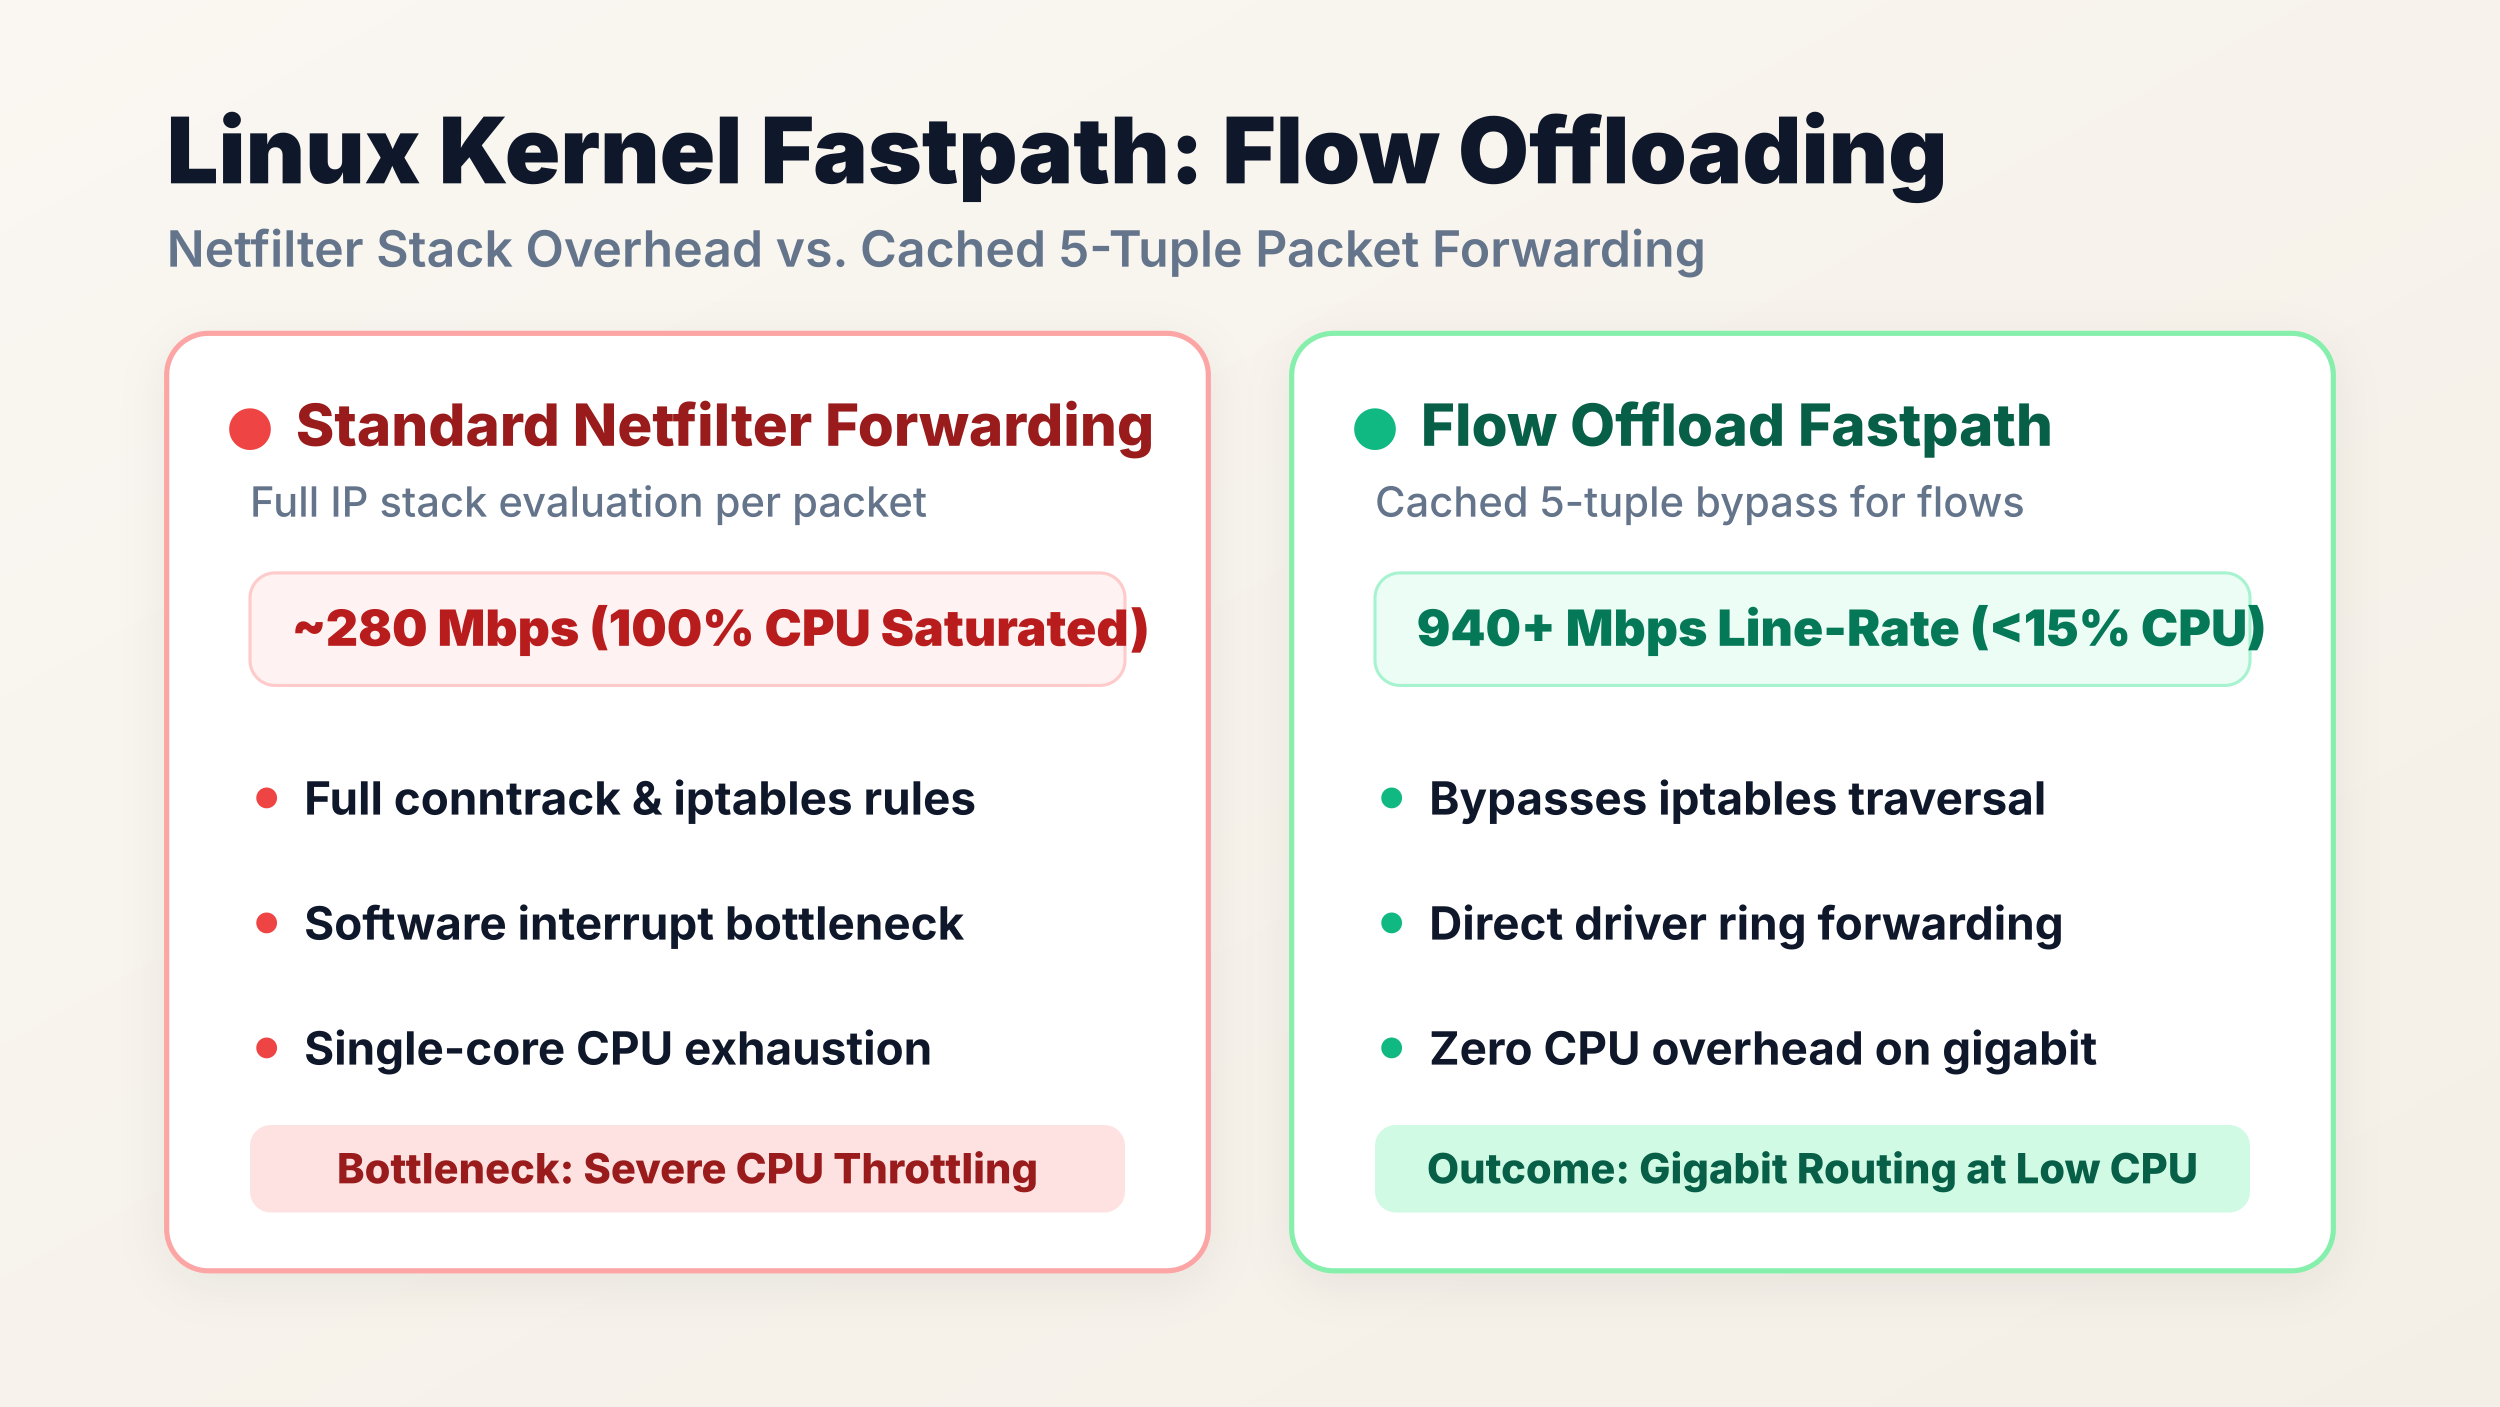
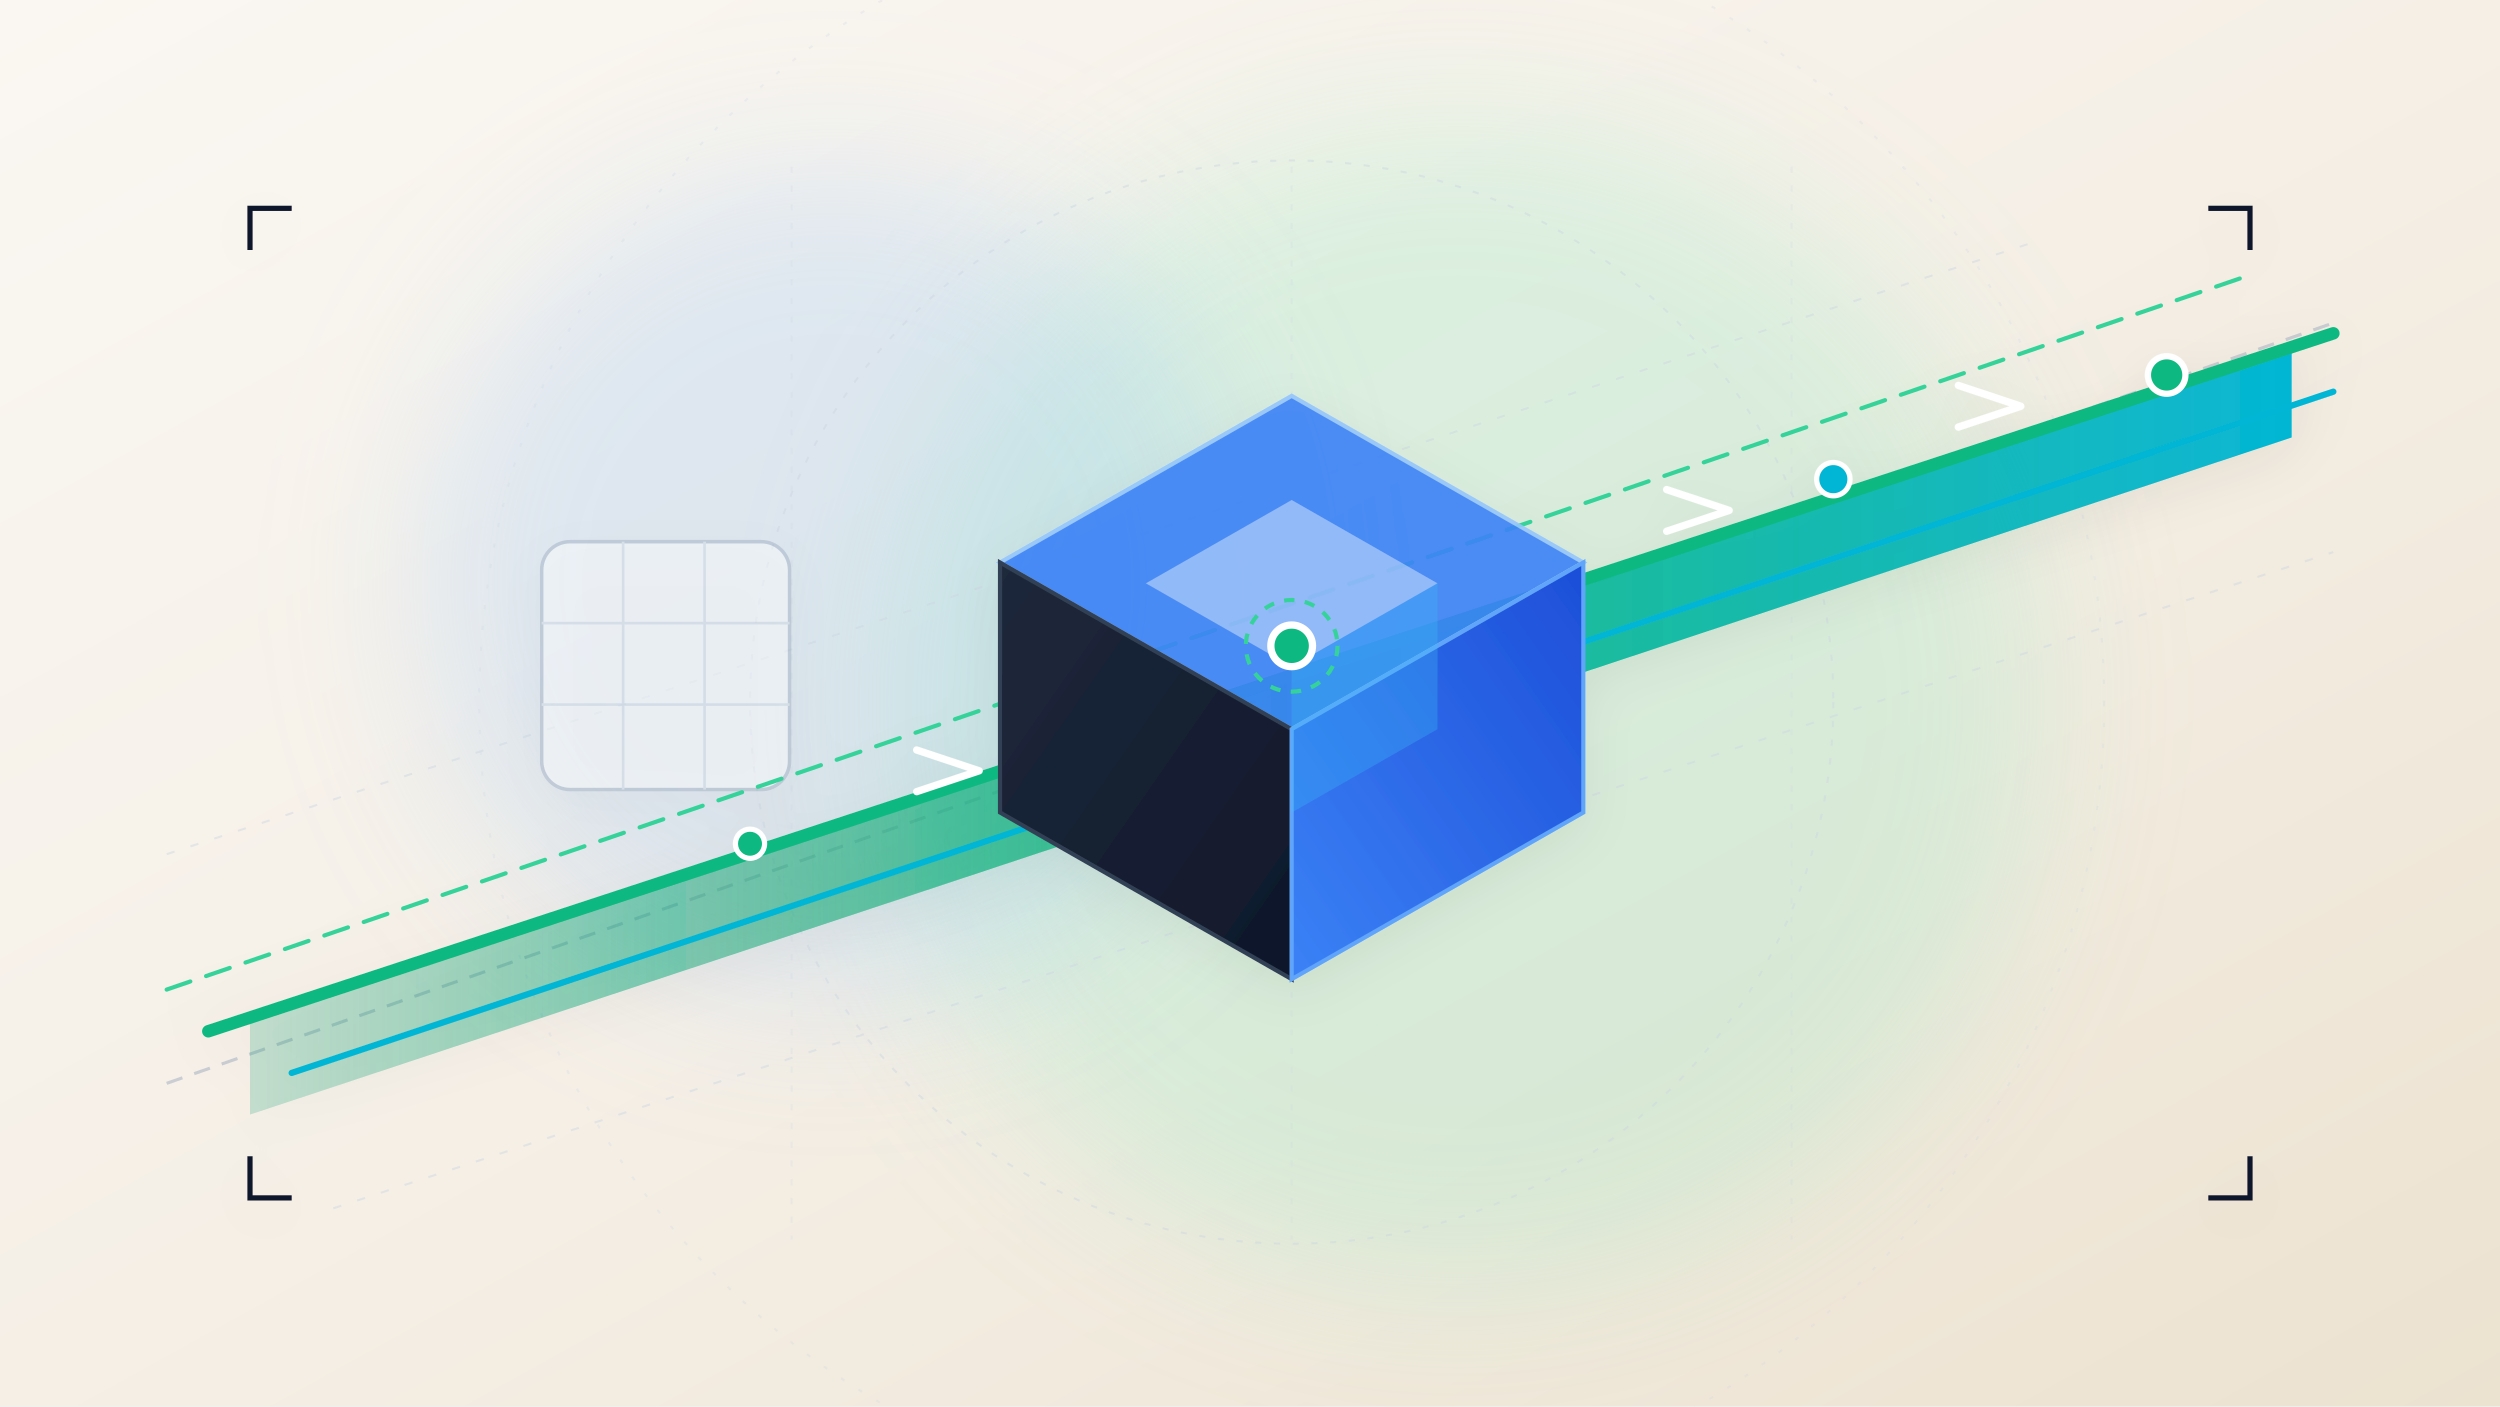
<svg xmlns="http://www.w3.org/2000/svg" viewBox="0 0 1200 675" width="1200" height="675">
  <defs>
-     <linearGradient id="bg-cream-fo" x1="0%" y1="0%" x2="100%" y2="100%">
+     <linearGradient id="bgGradFo" x1="0%" y1="0%" x2="100%" y2="100%">
      <stop offset="0%" stop-color="#FAF7F2" />
-       <stop offset="100%" stop-color="#F4EFE6" />
+       <stop offset="50%" stop-color="#F5EFE6" />
+       <stop offset="100%" stop-color="#ECE2D0" />
    </linearGradient>
-     <filter id="cardShadow" x="-10%" y="-10%" width="125%" height="125%">
+     <linearGradient id="fastpathBeam" x1="0%" y1="0%" x2="100%" y2="0%">
+       <stop offset="0%" stop-color="#059669" stop-opacity="0.2" />
+       <stop offset="50%" stop-color="#10B981" stop-opacity="0.9" />
+       <stop offset="100%" stop-color="#06B6D4" stop-opacity="1" />
+     </linearGradient>
+     <linearGradient id="prismFo1" x1="0%" y1="0%" x2="100%" y2="100%">
+       <stop offset="0%" stop-color="#1E293B" />
+       <stop offset="100%" stop-color="#0F172A" />
+     </linearGradient>
+     <linearGradient id="prismFo2" x1="0%" y1="100%" x2="100%" y2="0%">
+       <stop offset="0%" stop-color="#3B82F6" />
+       <stop offset="100%" stop-color="#1D4ED8" />
+     </linearGradient>
+     <filter id="foShadow" x="-20%" y="-20%" width="150%" height="150%">
+       <feDropShadow dx="0" dy="24" stdDeviation="30" flood-color="#0f172a" flood-opacity="0.12" />
      <feDropShadow dx="0" dy="6" stdDeviation="12" flood-color="#0f172a" flood-opacity="0.06" />
    </filter>
+     <filter id="softGlowFo" x="-30%" y="-30%" width="160%" height="160%">
+       <feGaussianBlur stdDeviation="35" result="blur" />
+     </filter>
  </defs>
-   <rect width="1200" height="675" fill="url(#bg-cream-fo)" />
-   <g transform="translate(80, 50)">
-     <text x="0" y="38" font-family="system-ui, -apple-system, sans-serif" font-weight="900" font-size="44" fill="#0f172a">Linux Kernel Fastpath: Flow Offloading</text>
-     <text x="0" y="78" font-family="system-ui, -apple-system, sans-serif" font-weight="600" font-size="24" fill="#64748b">Netfilter Stack Overhead vs. Cached 5-Tuple Packet Forwarding</text>
+   <rect width="1200" height="675" fill="url(#bgGradFo)" />
+   <circle cx="700" cy="337" r="280" fill="#6EE7B7" opacity="0.2" filter="url(#softGlowFo)" />
+   <circle cx="400" cy="280" r="200" fill="#93C5FD" opacity="0.25" filter="url(#softGlowFo)" />
+   <g opacity="0.45" stroke="#CBD5E1" stroke-width="1">
+     <line x1="80" y1="520" x2="1120" y2="155" stroke="#94A3B8" stroke-width="1.5" stroke-dasharray="8,6" />
+     <line x1="160" y1="580" x2="1120" y2="265" stroke-dasharray="4,8" />
+     <line x1="80" y1="410" x2="980" y2="115" stroke-dasharray="4,8" />
+     <circle cx="620" cy="337" r="260" fill="none" stroke-dasharray="3,6" />
+     <circle cx="620" cy="337" r="390" fill="none" stroke-dasharray="2,8" opacity="0.6" />
+     <line x1="380" y1="80" x2="380" y2="595" stroke-dasharray="3,6" opacity="0.5" />
+     <line x1="620" y1="80" x2="620" y2="595" stroke-dasharray="3,6" opacity="0.5" />
+     <line x1="860" y1="80" x2="860" y2="595" stroke-dasharray="3,6" opacity="0.5" />
  </g>
-   <g transform="translate(80, 160)">
-     <g transform="translate(0, 0)">
-       <rect x="0" y="0" width="500" height="450" rx="20" fill="#ffffff" stroke="#fca5a5" stroke-width="2.5" filter="url(#cardShadow)" />
-       <circle cx="40" cy="46" r="10" fill="#ef4444" />
-       <text x="62" y="54" font-family="system-ui, -apple-system, sans-serif" font-weight="800" font-size="28" fill="#991b1b">Standard Netfilter Forwarding</text>
-       <text x="40" y="88" font-family="system-ui, -apple-system, sans-serif" font-size="20" font-weight="500" fill="#64748b">Full IP stack evaluation per packet</text>
-       <rect x="40" y="115" width="420" height="54" rx="12" fill="#fef2f2" stroke="#fecaca" stroke-width="1.5" />
-       <text x="60" y="150" font-family="system-ui, -apple-system, sans-serif" font-weight="900" font-size="24" fill="#b91c1c">~280 Mbps (100% CPU Saturated)</text>
-       <g transform="translate(40, 215)">
-         <circle cx="8" cy="8" r="5" fill="#ef4444" />
-         <text x="26" y="16" font-family="system-ui, -apple-system, sans-serif" font-size="22" font-weight="700" fill="#0f172a">Full conntrack &amp; iptables rules</text>
-       </g>
-       <g transform="translate(40, 275)">
-         <circle cx="8" cy="8" r="5" fill="#ef4444" />
-         <text x="26" y="16" font-family="system-ui, -apple-system, sans-serif" font-size="22" font-weight="700" fill="#0f172a">Software interrupt bottleneck</text>
-       </g>
-       <g transform="translate(40, 335)">
-         <circle cx="8" cy="8" r="5" fill="#ef4444" />
-         <text x="26" y="16" font-family="system-ui, -apple-system, sans-serif" font-size="22" font-weight="700" fill="#0f172a">Single-core CPU exhaustion</text>
-       </g>
-       <rect x="40" y="380" width="420" height="42" rx="10" fill="#fee2e2" />
-       <text x="250" y="408" text-anchor="middle" font-family="system-ui, -apple-system, sans-serif" font-size="20" font-weight="800" fill="#991b1b">Bottleneck: Severe CPU Throttling</text>
+   <g filter="url(#foShadow)">
+     <g transform="translate(260, 260) scale(0.85)" opacity="0.4">
+       <rect x="0" y="0" width="140" height="140" rx="16" fill="#FFFFFF" stroke="#94A3B8" stroke-width="2" />
+       <line x1="0" y1="46" x2="140" y2="46" stroke="#CBD5E1" stroke-width="1.5" />
+       <line x1="0" y1="92" x2="140" y2="92" stroke="#CBD5E1" stroke-width="1.5" />
+       <line x1="46" y1="0" x2="46" y2="140" stroke="#CBD5E1" stroke-width="1.5" />
+       <line x1="92" y1="0" x2="92" y2="140" stroke="#CBD5E1" stroke-width="1.5" />
    </g>
-     <g transform="translate(540, 0)">
-       <rect x="0" y="0" width="500" height="450" rx="20" fill="#ffffff" stroke="#86efac" stroke-width="2.5" filter="url(#cardShadow)" />
-       <circle cx="40" cy="46" r="10" fill="#10b981" />
-       <text x="62" y="54" font-family="system-ui, -apple-system, sans-serif" font-weight="800" font-size="28" fill="#065f46">Flow Offload Fastpath</text>
-       <text x="40" y="88" font-family="system-ui, -apple-system, sans-serif" font-size="20" font-weight="500" fill="#64748b">Cached 5-tuple bypass for flows</text>
-       <rect x="40" y="115" width="420" height="54" rx="12" fill="#ecfdf5" stroke="#a7f3d0" stroke-width="1.5" />
-       <text x="60" y="150" font-family="system-ui, -apple-system, sans-serif" font-weight="900" font-size="24" fill="#047857">940+ Mbps Line-Rate (&lt;15% CPU)</text>
-       <g transform="translate(40, 215)">
-         <circle cx="8" cy="8" r="5" fill="#10b981" />
-         <text x="26" y="16" font-family="system-ui, -apple-system, sans-serif" font-size="22" font-weight="700" fill="#0f172a">Bypasses iptables traversal</text>
-       </g>
-       <g transform="translate(40, 275)">
-         <circle cx="8" cy="8" r="5" fill="#10b981" />
-         <text x="26" y="16" font-family="system-ui, -apple-system, sans-serif" font-size="22" font-weight="700" fill="#0f172a">Direct driver ring forwarding</text>
-       </g>
-       <g transform="translate(40, 335)">
-         <circle cx="8" cy="8" r="5" fill="#10b981" />
-         <text x="26" y="16" font-family="system-ui, -apple-system, sans-serif" font-size="22" font-weight="700" fill="#0f172a">Zero CPU overhead on gigabit</text>
-       </g>
-       <rect x="40" y="380" width="420" height="42" rx="10" fill="#d1fae5" />
-       <text x="250" y="408" text-anchor="middle" font-family="system-ui, -apple-system, sans-serif" font-size="20" font-weight="800" fill="#065f46">Outcome: Gigabit Routing at Low CPU</text>
+     <polygon points="120,490 1100,165 1100,210 120,535" fill="url(#fastpathBeam)" />
+     <line x1="100" y1="495" x2="1120" y2="160" stroke="#10B981" stroke-width="6" stroke-linecap="round" />
+     <line x1="140" y1="515" x2="1120" y2="188" stroke="#06B6D4" stroke-width="3" stroke-linecap="round" />
+     <line x1="80" y1="475" x2="1080" y2="132" stroke="#34D399" stroke-width="2" stroke-dasharray="12,8" stroke-linecap="round" />
+     <g transform="translate(620, 310)">
+       <polygon points="0,-120 140,-40 0,40 -140,-40" fill="#3B82F6" stroke="#93C5FD" stroke-width="2" opacity="0.9" />
+       <polygon points="-140,-40 0,40 0,160 -140,80" fill="url(#prismFo1)" stroke="#334155" stroke-width="2" />
+       <polygon points="0,40 140,-40 140,80 0,160" fill="url(#prismFo2)" stroke="#60A5FA" stroke-width="2" />
+       <polygon points="0,-70 70,-30 0,10 -70,-30" fill="#FFFFFF" opacity="0.4" />
+       <polygon points="0,10 70,-30 70,40 0,80" fill="#38BDF8" opacity="0.3" />
+       <circle cx="0" cy="0" r="10" fill="#10B981" stroke="#FFFFFF" stroke-width="3.5" />
+       <circle cx="0" cy="0" r="22" fill="none" stroke="#34D399" stroke-width="2" stroke-dasharray="5,5" />
+     </g>
+     <path d="M 440 380 L 470 370 L 440 360" fill="none" stroke="#FFFFFF" stroke-width="3.5" stroke-linecap="round" stroke-linejoin="round" />
+     <path d="M 800 255 L 830 245 L 800 235" fill="none" stroke="#FFFFFF" stroke-width="3.5" stroke-linecap="round" stroke-linejoin="round" />
+     <path d="M 940 205 L 970 195 L 940 185" fill="none" stroke="#FFFFFF" stroke-width="3.5" stroke-linecap="round" stroke-linejoin="round" />
+     <circle cx="360" cy="405" r="7" fill="#10B981" stroke="#FFFFFF" stroke-width="2.5" />
+     <circle cx="880" cy="230" r="8" fill="#06B6D4" stroke="#FFFFFF" stroke-width="2.5" />
+     <circle cx="1040" cy="180" r="9" fill="#10B981" stroke="#FFFFFF" stroke-width="3" />
+     <g stroke="#0F172A" stroke-width="2.5" fill="none">
+       <path d="M 140 100 L 120 100 L 120 120" />
+       <path d="M 1060 100 L 1080 100 L 1080 120" />
+       <path d="M 140 575 L 120 575 L 120 555" />
+       <path d="M 1060 575 L 1080 575 L 1080 555" />
    </g>
  </g>
</svg>
